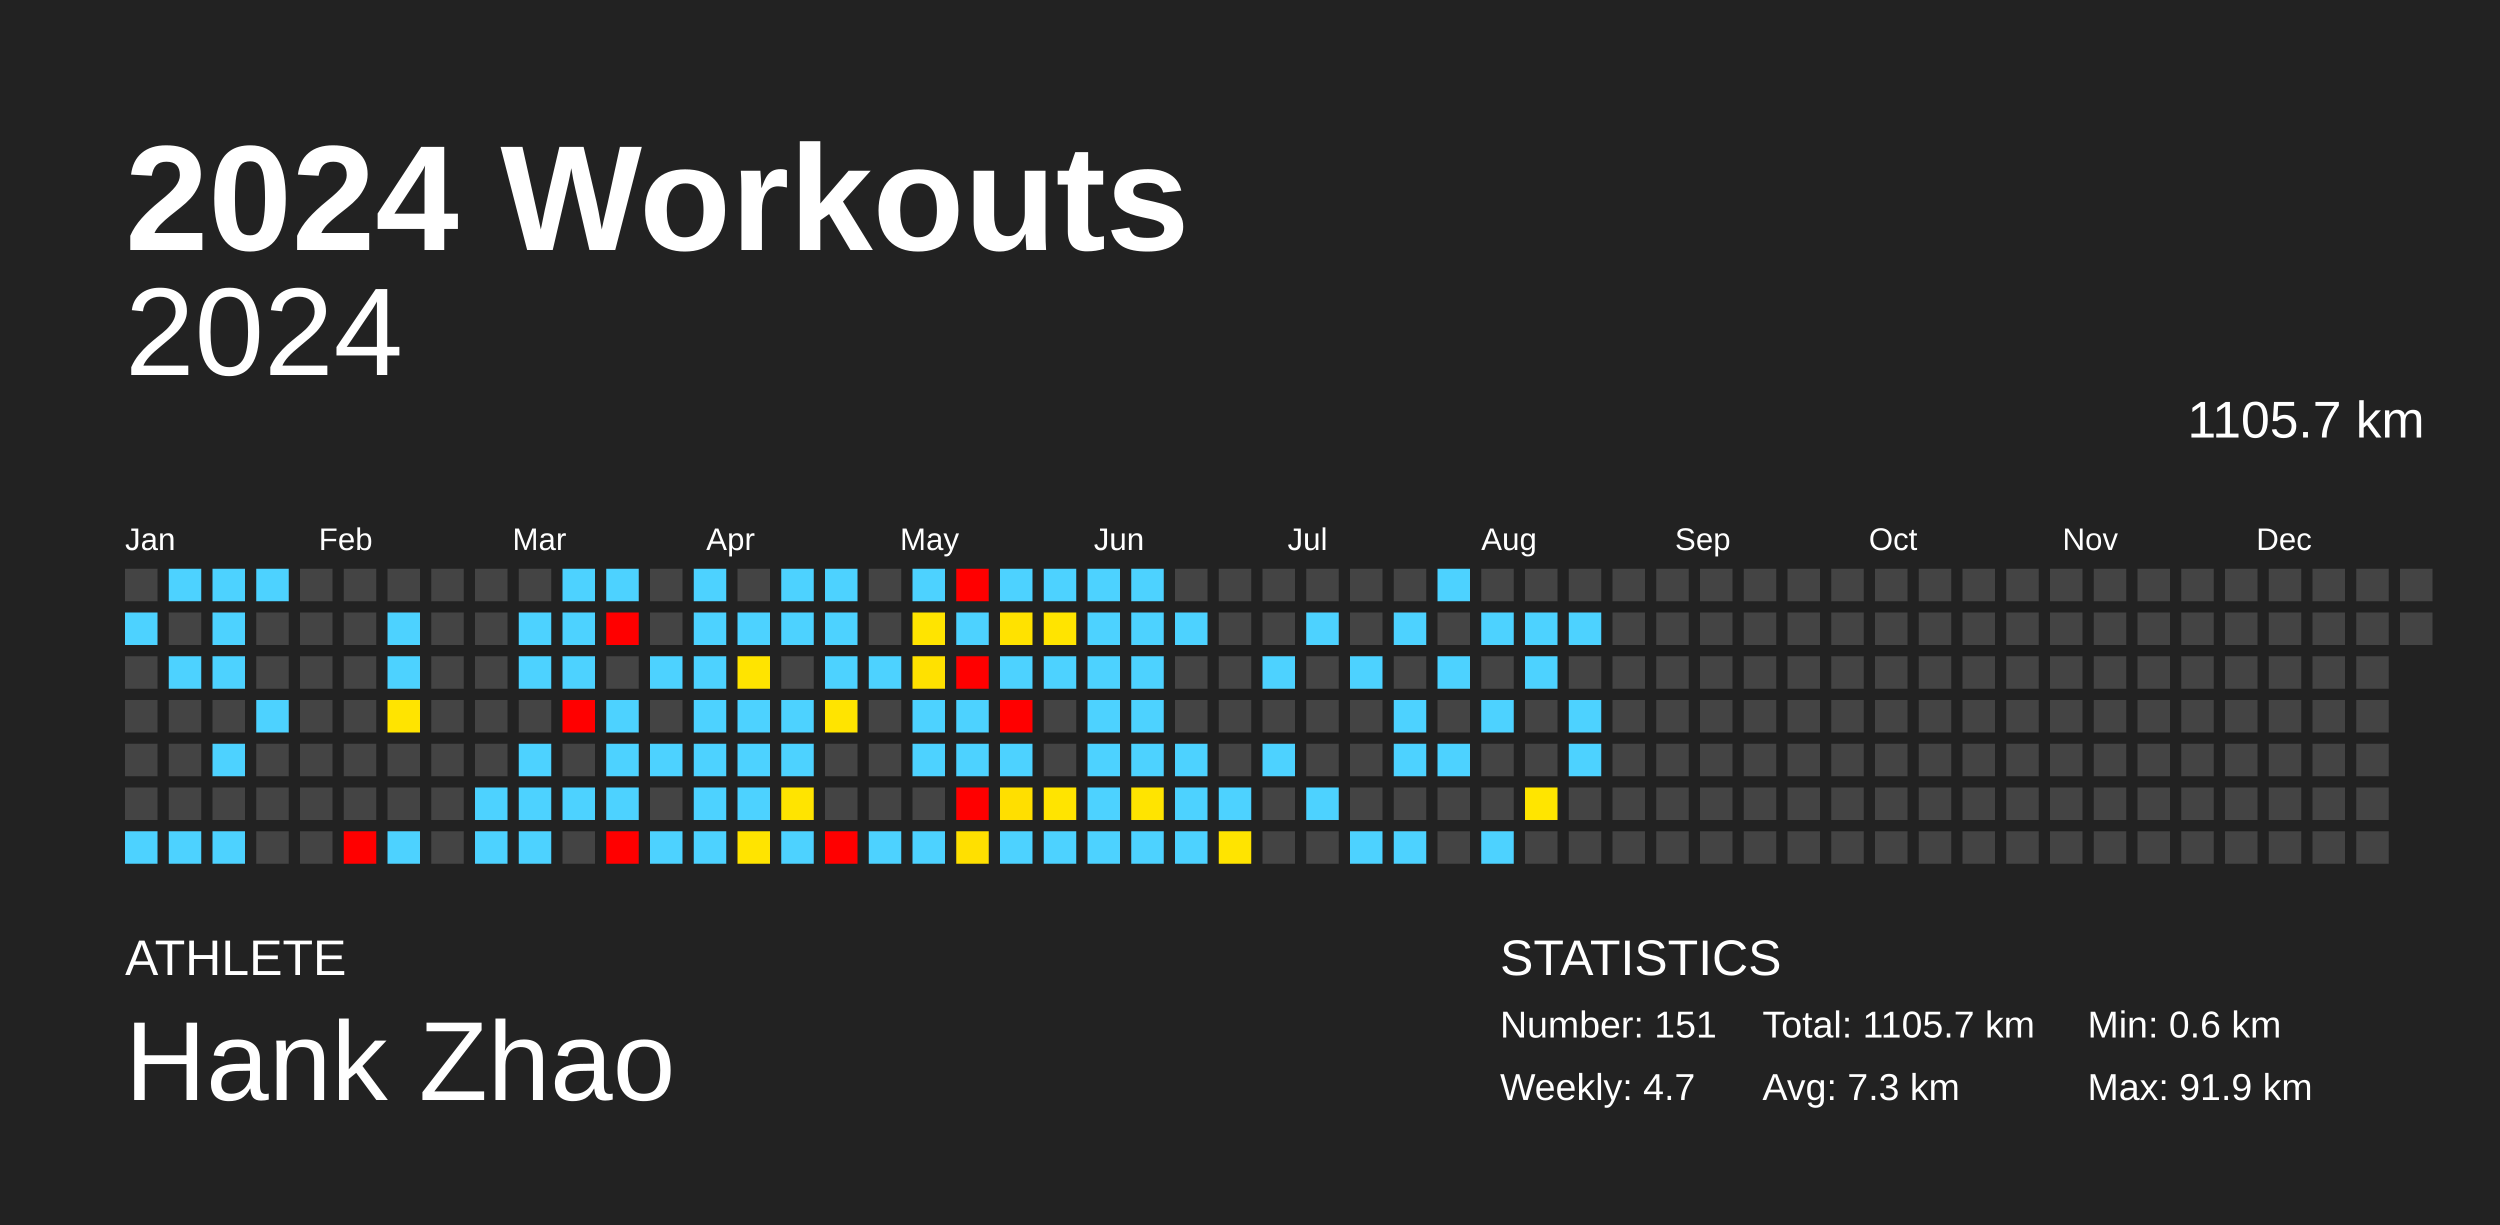
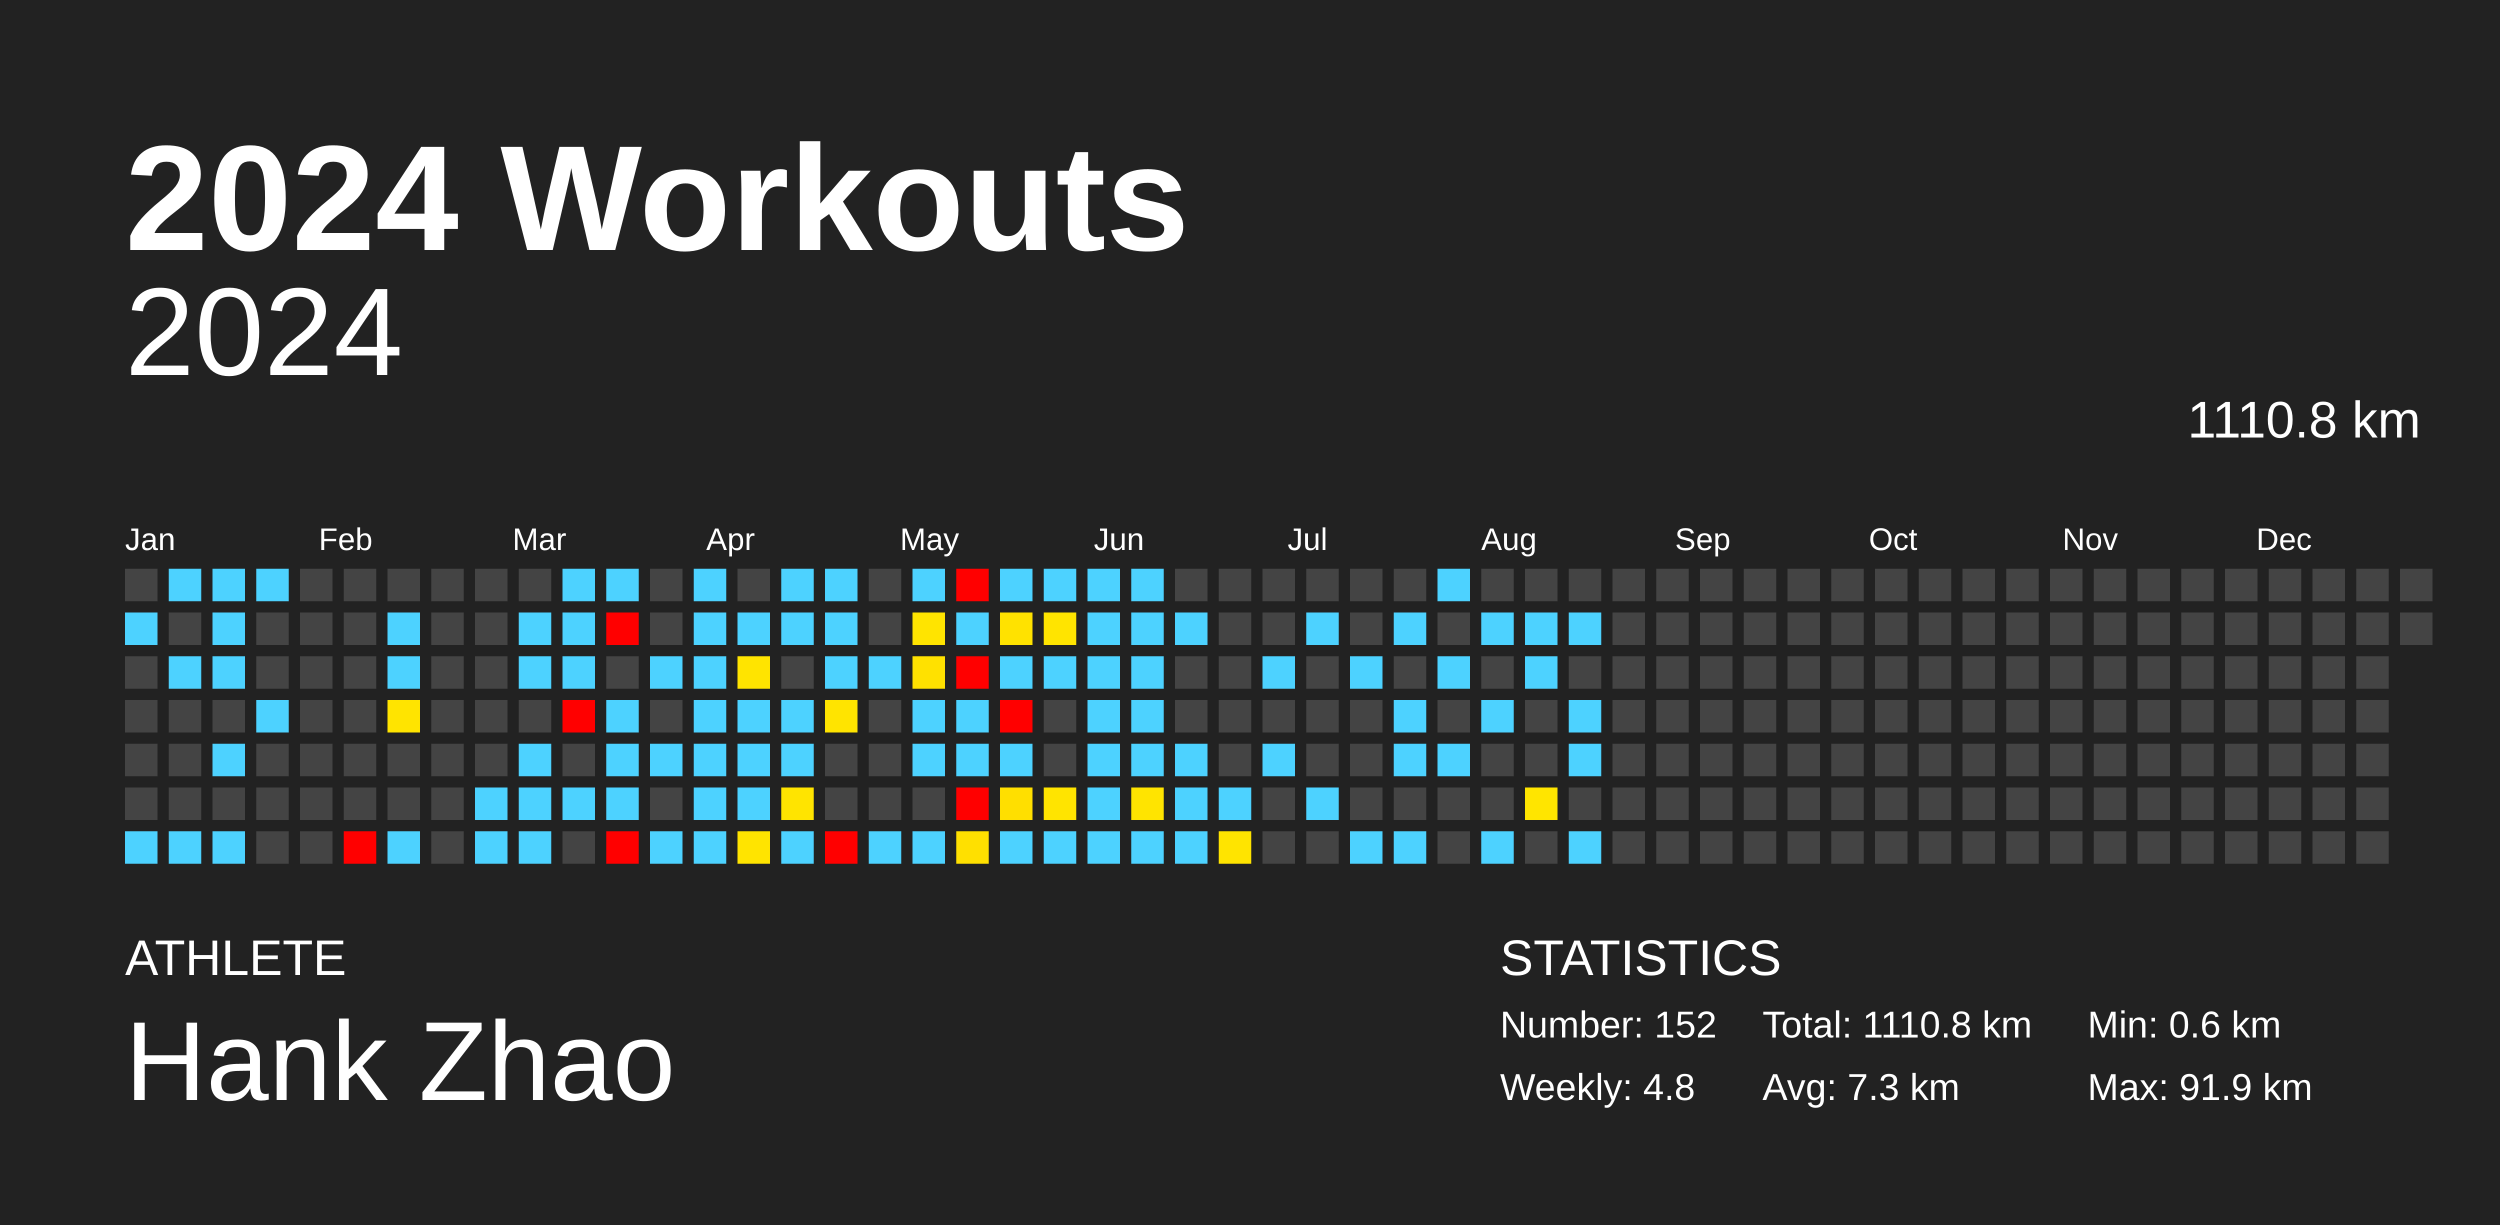
<svg xmlns="http://www.w3.org/2000/svg" baseProfile="full" height="98mm" version="1.1" viewBox="0,0,200,98" width="200mm">
  <defs />
  <rect fill="#222222" height="98" width="200" x="0" y="0" />
  <text fill="#FFFFFF" style="font-size:12px; font-family:Arial; font-weight:bold;" x="10" y="20">2024 Workouts</text>
  <text fill="#FFFFFF" style="font-size:4px; font-family:Arial" x="10" y="78">ATHLETE</text>
  <text fill="#FFFFFF" style="font-size:9px; font-family:Arial" x="10" y="88">Hank Zhao</text>
  <text fill="#FFFFFF" style="font-size:4px; font-family:Arial" x="120" y="78">STATISTICS</text>
-   <text fill="#FFFFFF" style="font-size:3px; font-family:Arial" x="120" y="83">Number: 151</text>
-   <text fill="#FFFFFF" style="font-size:3px; font-family:Arial" x="120" y="88">Weekly: 4.7</text>
-   <text fill="#FFFFFF" style="font-size:3px; font-family:Arial" x="141" y="83">Total: 1105.7 km</text>
+   <text fill="#FFFFFF" style="font-size:3px; font-family:Arial" x="120" y="83">Number: 152</text>
+   <text fill="#FFFFFF" style="font-size:3px; font-family:Arial" x="120" y="88">Weekly: 4.8</text>
+   <text fill="#FFFFFF" style="font-size:3px; font-family:Arial" x="141" y="83">Total: 1110.8 km</text>
  <text fill="#FFFFFF" style="font-size:3px; font-family:Arial" x="141" y="88">Avg: 7.3 km</text>
  <text fill="#FFFFFF" style="font-size:3px; font-family:Arial" x="167" y="83">Min: 0.6 km</text>
  <text fill="#FFFFFF" style="font-size:3px; font-family:Arial" x="167" y="88">Max: 91.9 km</text>
  <text alignment-baseline="hanging" fill="#FFFFFF" style="font-size:10.0px; font-family:Arial;" x="10" y="30">2024</text>
-   <text alignment-baseline="hanging" fill="#FFFFFF" style="font-size:4.125px; font-family:Arial;" x="175" y="35">1105.7 km</text>
+   <text alignment-baseline="hanging" fill="#FFFFFF" style="font-size:4.125px; font-family:Arial;" x="175" y="35">1110.8 km</text>
  <text fill="#FFFFFF" style="font-size:2.5px; font-family:Arial" x="10.0" y="44">Jan</text>
  <text fill="#FFFFFF" style="font-size:2.5px; font-family:Arial" x="25.5" y="44">Feb</text>
  <text fill="#FFFFFF" style="font-size:2.5px; font-family:Arial" x="41.0" y="44">Mar</text>
  <text fill="#FFFFFF" style="font-size:2.5px; font-family:Arial" x="56.5" y="44">Apr</text>
  <text fill="#FFFFFF" style="font-size:2.5px; font-family:Arial" x="72.0" y="44">May</text>
  <text fill="#FFFFFF" style="font-size:2.5px; font-family:Arial" x="87.5" y="44">Jun</text>
  <text fill="#FFFFFF" style="font-size:2.5px; font-family:Arial" x="103.0" y="44">Jul</text>
  <text fill="#FFFFFF" style="font-size:2.5px; font-family:Arial" x="118.5" y="44">Aug</text>
  <text fill="#FFFFFF" style="font-size:2.5px; font-family:Arial" x="134.0" y="44">Sep</text>
  <text fill="#FFFFFF" style="font-size:2.5px; font-family:Arial" x="149.5" y="44">Oct</text>
  <text fill="#FFFFFF" style="font-size:2.5px; font-family:Arial" x="165.0" y="44">Nov</text>
  <text fill="#FFFFFF" style="font-size:2.5px; font-family:Arial" x="180.5" y="44">Dec</text>
  <rect fill="#444444" height="2.6" width="2.6" x="10.0" y="45.5" />
  <rect fill="#4dd2ff" height="2.6" width="2.6" x="10.0" y="49.0" />
  <rect fill="#444444" height="2.6" width="2.6" x="10.0" y="52.5" />
  <rect fill="#444444" height="2.6" width="2.6" x="10.0" y="56.0" />
  <rect fill="#444444" height="2.6" width="2.6" x="10.0" y="59.5" />
  <rect fill="#444444" height="2.6" width="2.6" x="10.0" y="63.0" />
  <rect fill="#4dd2ff" height="2.6" width="2.6" x="10.0" y="66.5" />
  <rect fill="#4dd2ff" height="2.6" width="2.6" x="13.5" y="45.5" />
  <rect fill="#444444" height="2.6" width="2.6" x="13.5" y="49.0" />
  <rect fill="#4dd2ff" height="2.6" width="2.6" x="13.5" y="52.5" />
  <rect fill="#444444" height="2.6" width="2.6" x="13.5" y="56.0" />
  <rect fill="#444444" height="2.6" width="2.6" x="13.5" y="59.5" />
  <rect fill="#444444" height="2.6" width="2.6" x="13.5" y="63.0" />
  <rect fill="#4dd2ff" height="2.6" width="2.6" x="13.5" y="66.5" />
  <rect fill="#4dd2ff" height="2.6" width="2.6" x="17.0" y="45.5" />
  <rect fill="#4dd2ff" height="2.6" width="2.6" x="17.0" y="49.0" />
  <rect fill="#4dd2ff" height="2.6" width="2.6" x="17.0" y="52.5" />
  <rect fill="#444444" height="2.6" width="2.6" x="17.0" y="56.0" />
  <rect fill="#4dd2ff" height="2.6" width="2.6" x="17.0" y="59.5" />
  <rect fill="#444444" height="2.6" width="2.6" x="17.0" y="63.0" />
  <rect fill="#4dd2ff" height="2.6" width="2.6" x="17.0" y="66.5" />
  <rect fill="#4dd2ff" height="2.6" width="2.6" x="20.5" y="45.5" />
  <rect fill="#444444" height="2.6" width="2.6" x="20.5" y="49.0" />
  <rect fill="#444444" height="2.6" width="2.6" x="20.5" y="52.5" />
  <rect fill="#4dd2ff" height="2.6" width="2.6" x="20.5" y="56.0" />
  <rect fill="#444444" height="2.6" width="2.6" x="20.5" y="59.5" />
  <rect fill="#444444" height="2.6" width="2.6" x="20.5" y="63.0" />
  <rect fill="#444444" height="2.6" width="2.6" x="20.5" y="66.5" />
  <rect fill="#444444" height="2.6" width="2.6" x="24.0" y="45.5" />
  <rect fill="#444444" height="2.6" width="2.6" x="24.0" y="49.0" />
  <rect fill="#444444" height="2.6" width="2.6" x="24.0" y="52.5" />
  <rect fill="#444444" height="2.6" width="2.6" x="24.0" y="56.0" />
  <rect fill="#444444" height="2.6" width="2.6" x="24.0" y="59.5" />
  <rect fill="#444444" height="2.6" width="2.6" x="24.0" y="63.0" />
  <rect fill="#444444" height="2.6" width="2.6" x="24.0" y="66.5" />
  <rect fill="#444444" height="2.6" width="2.6" x="27.5" y="45.5" />
  <rect fill="#444444" height="2.6" width="2.6" x="27.5" y="49.0" />
  <rect fill="#444444" height="2.6" width="2.6" x="27.5" y="52.5" />
  <rect fill="#444444" height="2.6" width="2.6" x="27.5" y="56.0" />
  <rect fill="#444444" height="2.6" width="2.6" x="27.5" y="59.5" />
  <rect fill="#444444" height="2.6" width="2.6" x="27.5" y="63.0" />
  <rect fill="red" height="2.6" width="2.6" x="27.5" y="66.5" />
  <rect fill="#444444" height="2.6" width="2.6" x="31.0" y="45.5" />
  <rect fill="#4dd2ff" height="2.6" width="2.6" x="31.0" y="49.0" />
  <rect fill="#4dd2ff" height="2.6" width="2.6" x="31.0" y="52.5" />
  <rect fill="#ffe400" height="2.6" width="2.6" x="31.0" y="56.0" />
  <rect fill="#444444" height="2.6" width="2.6" x="31.0" y="59.5" />
  <rect fill="#444444" height="2.6" width="2.6" x="31.0" y="63.0" />
  <rect fill="#4dd2ff" height="2.6" width="2.6" x="31.0" y="66.5" />
  <rect fill="#444444" height="2.6" width="2.6" x="34.5" y="45.5" />
  <rect fill="#444444" height="2.6" width="2.6" x="34.5" y="49.0" />
  <rect fill="#444444" height="2.6" width="2.6" x="34.5" y="52.5" />
  <rect fill="#444444" height="2.6" width="2.6" x="34.5" y="56.0" />
  <rect fill="#444444" height="2.6" width="2.6" x="34.5" y="59.5" />
  <rect fill="#444444" height="2.6" width="2.6" x="34.5" y="63.0" />
  <rect fill="#444444" height="2.6" width="2.6" x="34.5" y="66.5" />
  <rect fill="#444444" height="2.6" width="2.6" x="38.0" y="45.5" />
  <rect fill="#444444" height="2.6" width="2.6" x="38.0" y="49.0" />
  <rect fill="#444444" height="2.6" width="2.6" x="38.0" y="52.5" />
  <rect fill="#444444" height="2.6" width="2.6" x="38.0" y="56.0" />
  <rect fill="#444444" height="2.6" width="2.6" x="38.0" y="59.5" />
  <rect fill="#4dd2ff" height="2.6" width="2.6" x="38.0" y="63.0" />
  <rect fill="#4dd2ff" height="2.6" width="2.6" x="38.0" y="66.5" />
  <rect fill="#444444" height="2.6" width="2.6" x="41.5" y="45.5" />
  <rect fill="#4dd2ff" height="2.6" width="2.6" x="41.5" y="49.0" />
  <rect fill="#4dd2ff" height="2.6" width="2.6" x="41.5" y="52.5" />
  <rect fill="#444444" height="2.6" width="2.6" x="41.5" y="56.0" />
  <rect fill="#4dd2ff" height="2.6" width="2.6" x="41.5" y="59.5" />
  <rect fill="#4dd2ff" height="2.6" width="2.6" x="41.5" y="63.0" />
  <rect fill="#4dd2ff" height="2.6" width="2.6" x="41.5" y="66.5" />
  <rect fill="#4dd2ff" height="2.6" width="2.6" x="45.0" y="45.5" />
  <rect fill="#4dd2ff" height="2.6" width="2.6" x="45.0" y="49.0" />
  <rect fill="#4dd2ff" height="2.6" width="2.6" x="45.0" y="52.5" />
  <rect fill="red" height="2.6" width="2.6" x="45.0" y="56.0" />
  <rect fill="#444444" height="2.6" width="2.6" x="45.0" y="59.5" />
  <rect fill="#4dd2ff" height="2.6" width="2.6" x="45.0" y="63.0" />
  <rect fill="#444444" height="2.6" width="2.6" x="45.0" y="66.5" />
  <rect fill="#4dd2ff" height="2.6" width="2.6" x="48.5" y="45.5" />
  <rect fill="red" height="2.6" width="2.6" x="48.5" y="49.0" />
  <rect fill="#444444" height="2.6" width="2.6" x="48.5" y="52.5" />
  <rect fill="#4dd2ff" height="2.6" width="2.6" x="48.5" y="56.0" />
  <rect fill="#4dd2ff" height="2.6" width="2.6" x="48.5" y="59.5" />
  <rect fill="#4dd2ff" height="2.6" width="2.6" x="48.5" y="63.0" />
  <rect fill="red" height="2.6" width="2.6" x="48.5" y="66.5" />
  <rect fill="#444444" height="2.6" width="2.6" x="52.0" y="45.5" />
  <rect fill="#444444" height="2.6" width="2.6" x="52.0" y="49.0" />
  <rect fill="#4dd2ff" height="2.6" width="2.6" x="52.0" y="52.5" />
  <rect fill="#444444" height="2.6" width="2.6" x="52.0" y="56.0" />
  <rect fill="#4dd2ff" height="2.6" width="2.6" x="52.0" y="59.5" />
  <rect fill="#444444" height="2.6" width="2.6" x="52.0" y="63.0" />
  <rect fill="#4dd2ff" height="2.6" width="2.6" x="52.0" y="66.5" />
  <rect fill="#4dd2ff" height="2.6" width="2.6" x="55.5" y="45.5" />
  <rect fill="#4dd2ff" height="2.6" width="2.6" x="55.5" y="49.0" />
  <rect fill="#4dd2ff" height="2.6" width="2.6" x="55.5" y="52.5" />
  <rect fill="#4dd2ff" height="2.6" width="2.6" x="55.5" y="56.0" />
  <rect fill="#4dd2ff" height="2.6" width="2.6" x="55.5" y="59.5" />
  <rect fill="#4dd2ff" height="2.6" width="2.6" x="55.5" y="63.0" />
  <rect fill="#4dd2ff" height="2.6" width="2.6" x="55.5" y="66.5" />
  <rect fill="#444444" height="2.6" width="2.6" x="59.0" y="45.5" />
  <rect fill="#4dd2ff" height="2.6" width="2.6" x="59.0" y="49.0" />
  <rect fill="#ffe400" height="2.6" width="2.6" x="59.0" y="52.5" />
  <rect fill="#4dd2ff" height="2.6" width="2.6" x="59.0" y="56.0" />
  <rect fill="#4dd2ff" height="2.6" width="2.6" x="59.0" y="59.5" />
  <rect fill="#4dd2ff" height="2.6" width="2.6" x="59.0" y="63.0" />
  <rect fill="#ffe400" height="2.6" width="2.6" x="59.0" y="66.5" />
  <rect fill="#4dd2ff" height="2.6" width="2.6" x="62.5" y="45.5" />
  <rect fill="#4dd2ff" height="2.6" width="2.6" x="62.5" y="49.0" />
  <rect fill="#444444" height="2.6" width="2.6" x="62.5" y="52.5" />
  <rect fill="#4dd2ff" height="2.6" width="2.6" x="62.5" y="56.0" />
  <rect fill="#4dd2ff" height="2.6" width="2.6" x="62.5" y="59.5" />
  <rect fill="#ffe400" height="2.6" width="2.6" x="62.5" y="63.0" />
  <rect fill="#4dd2ff" height="2.6" width="2.6" x="62.5" y="66.5" />
  <rect fill="#4dd2ff" height="2.6" width="2.6" x="66.0" y="45.5" />
  <rect fill="#4dd2ff" height="2.6" width="2.6" x="66.0" y="49.0" />
  <rect fill="#4dd2ff" height="2.6" width="2.6" x="66.0" y="52.5" />
  <rect fill="#ffe400" height="2.6" width="2.6" x="66.0" y="56.0" />
  <rect fill="#444444" height="2.6" width="2.6" x="66.0" y="59.5" />
  <rect fill="#444444" height="2.6" width="2.6" x="66.0" y="63.0" />
  <rect fill="red" height="2.6" width="2.6" x="66.0" y="66.5" />
  <rect fill="#444444" height="2.6" width="2.6" x="69.5" y="45.5" />
  <rect fill="#444444" height="2.6" width="2.6" x="69.5" y="49.0" />
  <rect fill="#4dd2ff" height="2.6" width="2.6" x="69.5" y="52.5" />
  <rect fill="#444444" height="2.6" width="2.6" x="69.5" y="56.0" />
  <rect fill="#444444" height="2.6" width="2.6" x="69.5" y="59.5" />
  <rect fill="#444444" height="2.6" width="2.6" x="69.5" y="63.0" />
  <rect fill="#4dd2ff" height="2.6" width="2.6" x="69.5" y="66.5" />
  <rect fill="#4dd2ff" height="2.6" width="2.6" x="73.0" y="45.5" />
  <rect fill="#ffe400" height="2.6" width="2.6" x="73.0" y="49.0" />
  <rect fill="#ffe100" height="2.6" width="2.6" x="73.0" y="52.5" />
  <rect fill="#4dd2ff" height="2.6" width="2.6" x="73.0" y="56.0" />
  <rect fill="#4dd2ff" height="2.6" width="2.6" x="73.0" y="59.5" />
  <rect fill="#444444" height="2.6" width="2.6" x="73.0" y="63.0" />
  <rect fill="#4dd2ff" height="2.6" width="2.6" x="73.0" y="66.5" />
  <rect fill="red" height="2.6" width="2.6" x="76.5" y="45.5" />
  <rect fill="#4dd2ff" height="2.6" width="2.6" x="76.5" y="49.0" />
  <rect fill="red" height="2.6" width="2.6" x="76.5" y="52.5" />
  <rect fill="#4dd2ff" height="2.6" width="2.6" x="76.5" y="56.0" />
  <rect fill="#4dd2ff" height="2.6" width="2.6" x="76.5" y="59.5" />
  <rect fill="red" height="2.6" width="2.6" x="76.5" y="63.0" />
  <rect fill="#ffe000" height="2.6" width="2.6" x="76.5" y="66.5" />
  <rect fill="#4dd2ff" height="2.6" width="2.6" x="80.0" y="45.5" />
  <rect fill="#ffe200" height="2.6" width="2.6" x="80.0" y="49.0" />
  <rect fill="#4dd2ff" height="2.6" width="2.6" x="80.0" y="52.5" />
  <rect fill="red" height="2.6" width="2.6" x="80.0" y="56.0" />
  <rect fill="#4dd2ff" height="2.6" width="2.6" x="80.0" y="59.5" />
  <rect fill="#ffdf00" height="2.6" width="2.6" x="80.0" y="63.0" />
  <rect fill="#4dd2ff" height="2.6" width="2.6" x="80.0" y="66.5" />
  <rect fill="#4dd2ff" height="2.6" width="2.6" x="83.5" y="45.5" />
  <rect fill="#ffe400" height="2.6" width="2.6" x="83.5" y="49.0" />
  <rect fill="#4dd2ff" height="2.6" width="2.6" x="83.5" y="52.5" />
  <rect fill="#444444" height="2.6" width="2.6" x="83.5" y="56.0" />
  <rect fill="#444444" height="2.6" width="2.6" x="83.5" y="59.5" />
  <rect fill="#ffe400" height="2.6" width="2.6" x="83.5" y="63.0" />
  <rect fill="#4dd2ff" height="2.6" width="2.6" x="83.5" y="66.5" />
  <rect fill="#4dd2ff" height="2.6" width="2.6" x="87.0" y="45.5" />
  <rect fill="#4dd2ff" height="2.6" width="2.6" x="87.0" y="49.0" />
  <rect fill="#4dd2ff" height="2.6" width="2.6" x="87.0" y="52.5" />
  <rect fill="#4dd2ff" height="2.6" width="2.6" x="87.0" y="56.0" />
  <rect fill="#4dd2ff" height="2.6" width="2.6" x="87.0" y="59.5" />
  <rect fill="#4dd2ff" height="2.6" width="2.6" x="87.0" y="63.0" />
  <rect fill="#4dd2ff" height="2.6" width="2.6" x="87.0" y="66.5" />
  <rect fill="#4dd2ff" height="2.6" width="2.6" x="90.5" y="45.5" />
  <rect fill="#4dd2ff" height="2.6" width="2.6" x="90.5" y="49.0" />
  <rect fill="#4dd2ff" height="2.6" width="2.6" x="90.5" y="52.5" />
  <rect fill="#4dd2ff" height="2.6" width="2.6" x="90.5" y="56.0" />
  <rect fill="#4dd2ff" height="2.6" width="2.6" x="90.5" y="59.5" />
  <rect fill="#ffe400" height="2.6" width="2.6" x="90.5" y="63.0" />
  <rect fill="#4dd2ff" height="2.6" width="2.6" x="90.5" y="66.5" />
  <rect fill="#444444" height="2.6" width="2.6" x="94.0" y="45.5" />
  <rect fill="#4dd2ff" height="2.6" width="2.6" x="94.0" y="49.0" />
  <rect fill="#444444" height="2.6" width="2.6" x="94.0" y="52.5" />
  <rect fill="#444444" height="2.6" width="2.6" x="94.0" y="56.0" />
  <rect fill="#4dd2ff" height="2.6" width="2.6" x="94.0" y="59.5" />
  <rect fill="#4dd2ff" height="2.6" width="2.6" x="94.0" y="63.0" />
  <rect fill="#4dd2ff" height="2.6" width="2.6" x="94.0" y="66.5" />
  <rect fill="#444444" height="2.6" width="2.6" x="97.5" y="45.5" />
  <rect fill="#444444" height="2.6" width="2.6" x="97.5" y="49.0" />
  <rect fill="#444444" height="2.6" width="2.6" x="97.5" y="52.5" />
  <rect fill="#444444" height="2.6" width="2.6" x="97.5" y="56.0" />
  <rect fill="#444444" height="2.6" width="2.6" x="97.5" y="59.5" />
  <rect fill="#4dd2ff" height="2.6" width="2.6" x="97.5" y="63.0" />
  <rect fill="#ffe400" height="2.6" width="2.6" x="97.5" y="66.5" />
  <rect fill="#444444" height="2.6" width="2.6" x="101.0" y="45.5" />
  <rect fill="#444444" height="2.6" width="2.6" x="101.0" y="49.0" />
  <rect fill="#4dd2ff" height="2.6" width="2.6" x="101.0" y="52.5" />
  <rect fill="#444444" height="2.6" width="2.6" x="101.0" y="56.0" />
  <rect fill="#4dd2ff" height="2.6" width="2.6" x="101.0" y="59.5" />
  <rect fill="#444444" height="2.6" width="2.6" x="101.0" y="63.0" />
  <rect fill="#444444" height="2.6" width="2.6" x="101.0" y="66.5" />
  <rect fill="#444444" height="2.6" width="2.6" x="104.5" y="45.5" />
  <rect fill="#4dd2ff" height="2.6" width="2.6" x="104.5" y="49.0" />
  <rect fill="#444444" height="2.6" width="2.6" x="104.5" y="52.5" />
  <rect fill="#444444" height="2.6" width="2.6" x="104.5" y="56.0" />
  <rect fill="#444444" height="2.6" width="2.6" x="104.5" y="59.5" />
  <rect fill="#4dd2ff" height="2.6" width="2.6" x="104.5" y="63.0" />
  <rect fill="#444444" height="2.6" width="2.6" x="104.5" y="66.5" />
  <rect fill="#444444" height="2.6" width="2.6" x="108.0" y="45.5" />
  <rect fill="#444444" height="2.6" width="2.6" x="108.0" y="49.0" />
  <rect fill="#4dd2ff" height="2.6" width="2.6" x="108.0" y="52.5" />
  <rect fill="#444444" height="2.6" width="2.6" x="108.0" y="56.0" />
  <rect fill="#444444" height="2.6" width="2.6" x="108.0" y="59.5" />
  <rect fill="#444444" height="2.6" width="2.6" x="108.0" y="63.0" />
  <rect fill="#4dd2ff" height="2.6" width="2.6" x="108.0" y="66.5" />
  <rect fill="#444444" height="2.6" width="2.6" x="111.5" y="45.5" />
  <rect fill="#4dd2ff" height="2.6" width="2.6" x="111.5" y="49.0" />
  <rect fill="#444444" height="2.6" width="2.6" x="111.5" y="52.5" />
  <rect fill="#4dd2ff" height="2.6" width="2.6" x="111.5" y="56.0" />
  <rect fill="#4dd2ff" height="2.6" width="2.6" x="111.5" y="59.5" />
  <rect fill="#444444" height="2.6" width="2.6" x="111.5" y="63.0" />
  <rect fill="#4dd2ff" height="2.6" width="2.6" x="111.5" y="66.5" />
  <rect fill="#4dd2ff" height="2.6" width="2.6" x="115.0" y="45.5" />
  <rect fill="#444444" height="2.6" width="2.6" x="115.0" y="49.0" />
  <rect fill="#4dd2ff" height="2.6" width="2.6" x="115.0" y="52.5" />
  <rect fill="#444444" height="2.6" width="2.6" x="115.0" y="56.0" />
  <rect fill="#4dd2ff" height="2.6" width="2.6" x="115.0" y="59.5" />
  <rect fill="#444444" height="2.6" width="2.6" x="115.0" y="63.0" />
  <rect fill="#444444" height="2.6" width="2.6" x="115.0" y="66.5" />
  <rect fill="#444444" height="2.6" width="2.6" x="118.5" y="45.5" />
  <rect fill="#4dd2ff" height="2.6" width="2.6" x="118.5" y="49.0" />
  <rect fill="#444444" height="2.6" width="2.6" x="118.5" y="52.5" />
  <rect fill="#4dd2ff" height="2.6" width="2.6" x="118.5" y="56.0" />
  <rect fill="#444444" height="2.6" width="2.6" x="118.5" y="59.5" />
  <rect fill="#444444" height="2.6" width="2.6" x="118.5" y="63.0" />
  <rect fill="#4dd2ff" height="2.6" width="2.6" x="118.5" y="66.5" />
  <rect fill="#444444" height="2.6" width="2.6" x="122.0" y="45.5" />
  <rect fill="#4dd2ff" height="2.6" width="2.6" x="122.0" y="49.0" />
  <rect fill="#4dd2ff" height="2.6" width="2.6" x="122.0" y="52.5" />
  <rect fill="#444444" height="2.6" width="2.6" x="122.0" y="56.0" />
  <rect fill="#444444" height="2.6" width="2.6" x="122.0" y="59.5" />
  <rect fill="#ffe500" height="2.6" width="2.6" x="122.0" y="63.0" />
  <rect fill="#444444" height="2.6" width="2.6" x="122.0" y="66.5" />
  <rect fill="#444444" height="2.6" width="2.6" x="125.5" y="45.5" />
  <rect fill="#4dd2ff" height="2.6" width="2.6" x="125.5" y="49.0" />
  <rect fill="#444444" height="2.6" width="2.6" x="125.5" y="52.5" />
  <rect fill="#4dd2ff" height="2.6" width="2.6" x="125.5" y="56.0" />
  <rect fill="#4dd2ff" height="2.6" width="2.6" x="125.5" y="59.5" />
  <rect fill="#444444" height="2.6" width="2.6" x="125.5" y="63.0" />
-   <rect fill="#444444" height="2.6" width="2.6" x="125.5" y="66.5" />
+   <rect fill="#4dd2ff" height="2.6" width="2.6" x="125.5" y="66.5" />
  <rect fill="#444444" height="2.6" width="2.6" x="129.0" y="45.5" />
  <rect fill="#444444" height="2.6" width="2.6" x="129.0" y="49.0" />
  <rect fill="#444444" height="2.6" width="2.6" x="129.0" y="52.5" />
  <rect fill="#444444" height="2.6" width="2.6" x="129.0" y="56.0" />
  <rect fill="#444444" height="2.6" width="2.6" x="129.0" y="59.5" />
  <rect fill="#444444" height="2.6" width="2.6" x="129.0" y="63.0" />
  <rect fill="#444444" height="2.6" width="2.6" x="129.0" y="66.5" />
  <rect fill="#444444" height="2.6" width="2.6" x="132.5" y="45.5" />
  <rect fill="#444444" height="2.6" width="2.6" x="132.5" y="49.0" />
  <rect fill="#444444" height="2.6" width="2.6" x="132.5" y="52.5" />
  <rect fill="#444444" height="2.6" width="2.6" x="132.5" y="56.0" />
  <rect fill="#444444" height="2.6" width="2.6" x="132.5" y="59.5" />
  <rect fill="#444444" height="2.6" width="2.6" x="132.5" y="63.0" />
  <rect fill="#444444" height="2.6" width="2.6" x="132.5" y="66.5" />
  <rect fill="#444444" height="2.6" width="2.6" x="136.0" y="45.5" />
  <rect fill="#444444" height="2.6" width="2.6" x="136.0" y="49.0" />
  <rect fill="#444444" height="2.6" width="2.6" x="136.0" y="52.5" />
  <rect fill="#444444" height="2.6" width="2.6" x="136.0" y="56.0" />
  <rect fill="#444444" height="2.6" width="2.6" x="136.0" y="59.5" />
  <rect fill="#444444" height="2.6" width="2.6" x="136.0" y="63.0" />
  <rect fill="#444444" height="2.6" width="2.6" x="136.0" y="66.5" />
  <rect fill="#444444" height="2.6" width="2.6" x="139.5" y="45.5" />
  <rect fill="#444444" height="2.6" width="2.6" x="139.5" y="49.0" />
  <rect fill="#444444" height="2.6" width="2.6" x="139.5" y="52.5" />
  <rect fill="#444444" height="2.6" width="2.6" x="139.5" y="56.0" />
  <rect fill="#444444" height="2.6" width="2.6" x="139.5" y="59.5" />
  <rect fill="#444444" height="2.6" width="2.6" x="139.5" y="63.0" />
  <rect fill="#444444" height="2.6" width="2.6" x="139.5" y="66.5" />
  <rect fill="#444444" height="2.6" width="2.6" x="143.0" y="45.5" />
  <rect fill="#444444" height="2.6" width="2.6" x="143.0" y="49.0" />
  <rect fill="#444444" height="2.6" width="2.6" x="143.0" y="52.5" />
  <rect fill="#444444" height="2.6" width="2.6" x="143.0" y="56.0" />
  <rect fill="#444444" height="2.6" width="2.6" x="143.0" y="59.5" />
  <rect fill="#444444" height="2.6" width="2.6" x="143.0" y="63.0" />
  <rect fill="#444444" height="2.6" width="2.6" x="143.0" y="66.5" />
  <rect fill="#444444" height="2.6" width="2.6" x="146.5" y="45.5" />
  <rect fill="#444444" height="2.6" width="2.6" x="146.5" y="49.0" />
  <rect fill="#444444" height="2.6" width="2.6" x="146.5" y="52.5" />
  <rect fill="#444444" height="2.6" width="2.6" x="146.5" y="56.0" />
  <rect fill="#444444" height="2.6" width="2.6" x="146.5" y="59.5" />
  <rect fill="#444444" height="2.6" width="2.6" x="146.5" y="63.0" />
  <rect fill="#444444" height="2.6" width="2.6" x="146.5" y="66.5" />
  <rect fill="#444444" height="2.6" width="2.6" x="150.0" y="45.5" />
  <rect fill="#444444" height="2.6" width="2.6" x="150.0" y="49.0" />
  <rect fill="#444444" height="2.6" width="2.6" x="150.0" y="52.5" />
  <rect fill="#444444" height="2.6" width="2.6" x="150.0" y="56.0" />
  <rect fill="#444444" height="2.6" width="2.6" x="150.0" y="59.5" />
  <rect fill="#444444" height="2.6" width="2.6" x="150.0" y="63.0" />
  <rect fill="#444444" height="2.6" width="2.6" x="150.0" y="66.5" />
  <rect fill="#444444" height="2.6" width="2.6" x="153.5" y="45.5" />
  <rect fill="#444444" height="2.6" width="2.6" x="153.5" y="49.0" />
  <rect fill="#444444" height="2.6" width="2.6" x="153.5" y="52.5" />
  <rect fill="#444444" height="2.6" width="2.6" x="153.5" y="56.0" />
  <rect fill="#444444" height="2.6" width="2.6" x="153.5" y="59.5" />
  <rect fill="#444444" height="2.6" width="2.6" x="153.5" y="63.0" />
  <rect fill="#444444" height="2.6" width="2.6" x="153.5" y="66.5" />
  <rect fill="#444444" height="2.6" width="2.6" x="157.0" y="45.5" />
  <rect fill="#444444" height="2.6" width="2.6" x="157.0" y="49.0" />
  <rect fill="#444444" height="2.6" width="2.6" x="157.0" y="52.5" />
  <rect fill="#444444" height="2.6" width="2.6" x="157.0" y="56.0" />
  <rect fill="#444444" height="2.6" width="2.6" x="157.0" y="59.5" />
  <rect fill="#444444" height="2.6" width="2.6" x="157.0" y="63.0" />
  <rect fill="#444444" height="2.6" width="2.6" x="157.0" y="66.5" />
  <rect fill="#444444" height="2.6" width="2.6" x="160.5" y="45.5" />
  <rect fill="#444444" height="2.6" width="2.6" x="160.5" y="49.0" />
  <rect fill="#444444" height="2.6" width="2.6" x="160.5" y="52.5" />
  <rect fill="#444444" height="2.6" width="2.6" x="160.5" y="56.0" />
  <rect fill="#444444" height="2.6" width="2.6" x="160.5" y="59.5" />
  <rect fill="#444444" height="2.6" width="2.6" x="160.5" y="63.0" />
  <rect fill="#444444" height="2.6" width="2.6" x="160.5" y="66.5" />
  <rect fill="#444444" height="2.6" width="2.6" x="164.0" y="45.5" />
  <rect fill="#444444" height="2.6" width="2.6" x="164.0" y="49.0" />
  <rect fill="#444444" height="2.6" width="2.6" x="164.0" y="52.5" />
  <rect fill="#444444" height="2.6" width="2.6" x="164.0" y="56.0" />
  <rect fill="#444444" height="2.6" width="2.6" x="164.0" y="59.5" />
  <rect fill="#444444" height="2.6" width="2.6" x="164.0" y="63.0" />
  <rect fill="#444444" height="2.6" width="2.6" x="164.0" y="66.5" />
  <rect fill="#444444" height="2.6" width="2.6" x="167.5" y="45.5" />
  <rect fill="#444444" height="2.6" width="2.6" x="167.5" y="49.0" />
  <rect fill="#444444" height="2.6" width="2.6" x="167.5" y="52.5" />
  <rect fill="#444444" height="2.6" width="2.6" x="167.5" y="56.0" />
  <rect fill="#444444" height="2.6" width="2.6" x="167.5" y="59.5" />
  <rect fill="#444444" height="2.6" width="2.6" x="167.5" y="63.0" />
  <rect fill="#444444" height="2.6" width="2.6" x="167.5" y="66.5" />
  <rect fill="#444444" height="2.6" width="2.6" x="171.0" y="45.5" />
  <rect fill="#444444" height="2.6" width="2.6" x="171.0" y="49.0" />
  <rect fill="#444444" height="2.6" width="2.6" x="171.0" y="52.5" />
  <rect fill="#444444" height="2.6" width="2.6" x="171.0" y="56.0" />
  <rect fill="#444444" height="2.6" width="2.6" x="171.0" y="59.5" />
  <rect fill="#444444" height="2.6" width="2.6" x="171.0" y="63.0" />
  <rect fill="#444444" height="2.6" width="2.6" x="171.0" y="66.5" />
  <rect fill="#444444" height="2.6" width="2.6" x="174.5" y="45.5" />
  <rect fill="#444444" height="2.6" width="2.6" x="174.5" y="49.0" />
  <rect fill="#444444" height="2.6" width="2.6" x="174.5" y="52.5" />
  <rect fill="#444444" height="2.6" width="2.6" x="174.5" y="56.0" />
  <rect fill="#444444" height="2.6" width="2.6" x="174.5" y="59.5" />
  <rect fill="#444444" height="2.6" width="2.6" x="174.5" y="63.0" />
  <rect fill="#444444" height="2.6" width="2.6" x="174.5" y="66.5" />
  <rect fill="#444444" height="2.6" width="2.6" x="178.0" y="45.5" />
  <rect fill="#444444" height="2.6" width="2.6" x="178.0" y="49.0" />
  <rect fill="#444444" height="2.6" width="2.6" x="178.0" y="52.5" />
  <rect fill="#444444" height="2.6" width="2.6" x="178.0" y="56.0" />
  <rect fill="#444444" height="2.6" width="2.6" x="178.0" y="59.5" />
  <rect fill="#444444" height="2.6" width="2.6" x="178.0" y="63.0" />
  <rect fill="#444444" height="2.6" width="2.6" x="178.0" y="66.5" />
  <rect fill="#444444" height="2.6" width="2.6" x="181.5" y="45.5" />
  <rect fill="#444444" height="2.6" width="2.6" x="181.5" y="49.0" />
  <rect fill="#444444" height="2.6" width="2.6" x="181.5" y="52.5" />
  <rect fill="#444444" height="2.6" width="2.6" x="181.5" y="56.0" />
  <rect fill="#444444" height="2.6" width="2.6" x="181.5" y="59.5" />
  <rect fill="#444444" height="2.6" width="2.6" x="181.5" y="63.0" />
  <rect fill="#444444" height="2.6" width="2.6" x="181.5" y="66.5" />
  <rect fill="#444444" height="2.6" width="2.6" x="185.0" y="45.5" />
  <rect fill="#444444" height="2.6" width="2.6" x="185.0" y="49.0" />
  <rect fill="#444444" height="2.6" width="2.6" x="185.0" y="52.5" />
  <rect fill="#444444" height="2.6" width="2.6" x="185.0" y="56.0" />
  <rect fill="#444444" height="2.6" width="2.6" x="185.0" y="59.5" />
  <rect fill="#444444" height="2.6" width="2.6" x="185.0" y="63.0" />
  <rect fill="#444444" height="2.6" width="2.6" x="185.0" y="66.5" />
  <rect fill="#444444" height="2.6" width="2.6" x="188.5" y="45.5" />
  <rect fill="#444444" height="2.6" width="2.6" x="188.5" y="49.0" />
  <rect fill="#444444" height="2.6" width="2.6" x="188.5" y="52.5" />
  <rect fill="#444444" height="2.6" width="2.6" x="188.5" y="56.0" />
  <rect fill="#444444" height="2.6" width="2.6" x="188.5" y="59.5" />
  <rect fill="#444444" height="2.6" width="2.6" x="188.5" y="63.0" />
  <rect fill="#444444" height="2.6" width="2.6" x="188.5" y="66.5" />
  <rect fill="#444444" height="2.6" width="2.6" x="192.0" y="45.5" />
  <rect fill="#444444" height="2.6" width="2.6" x="192.0" y="49.0" />
</svg>
